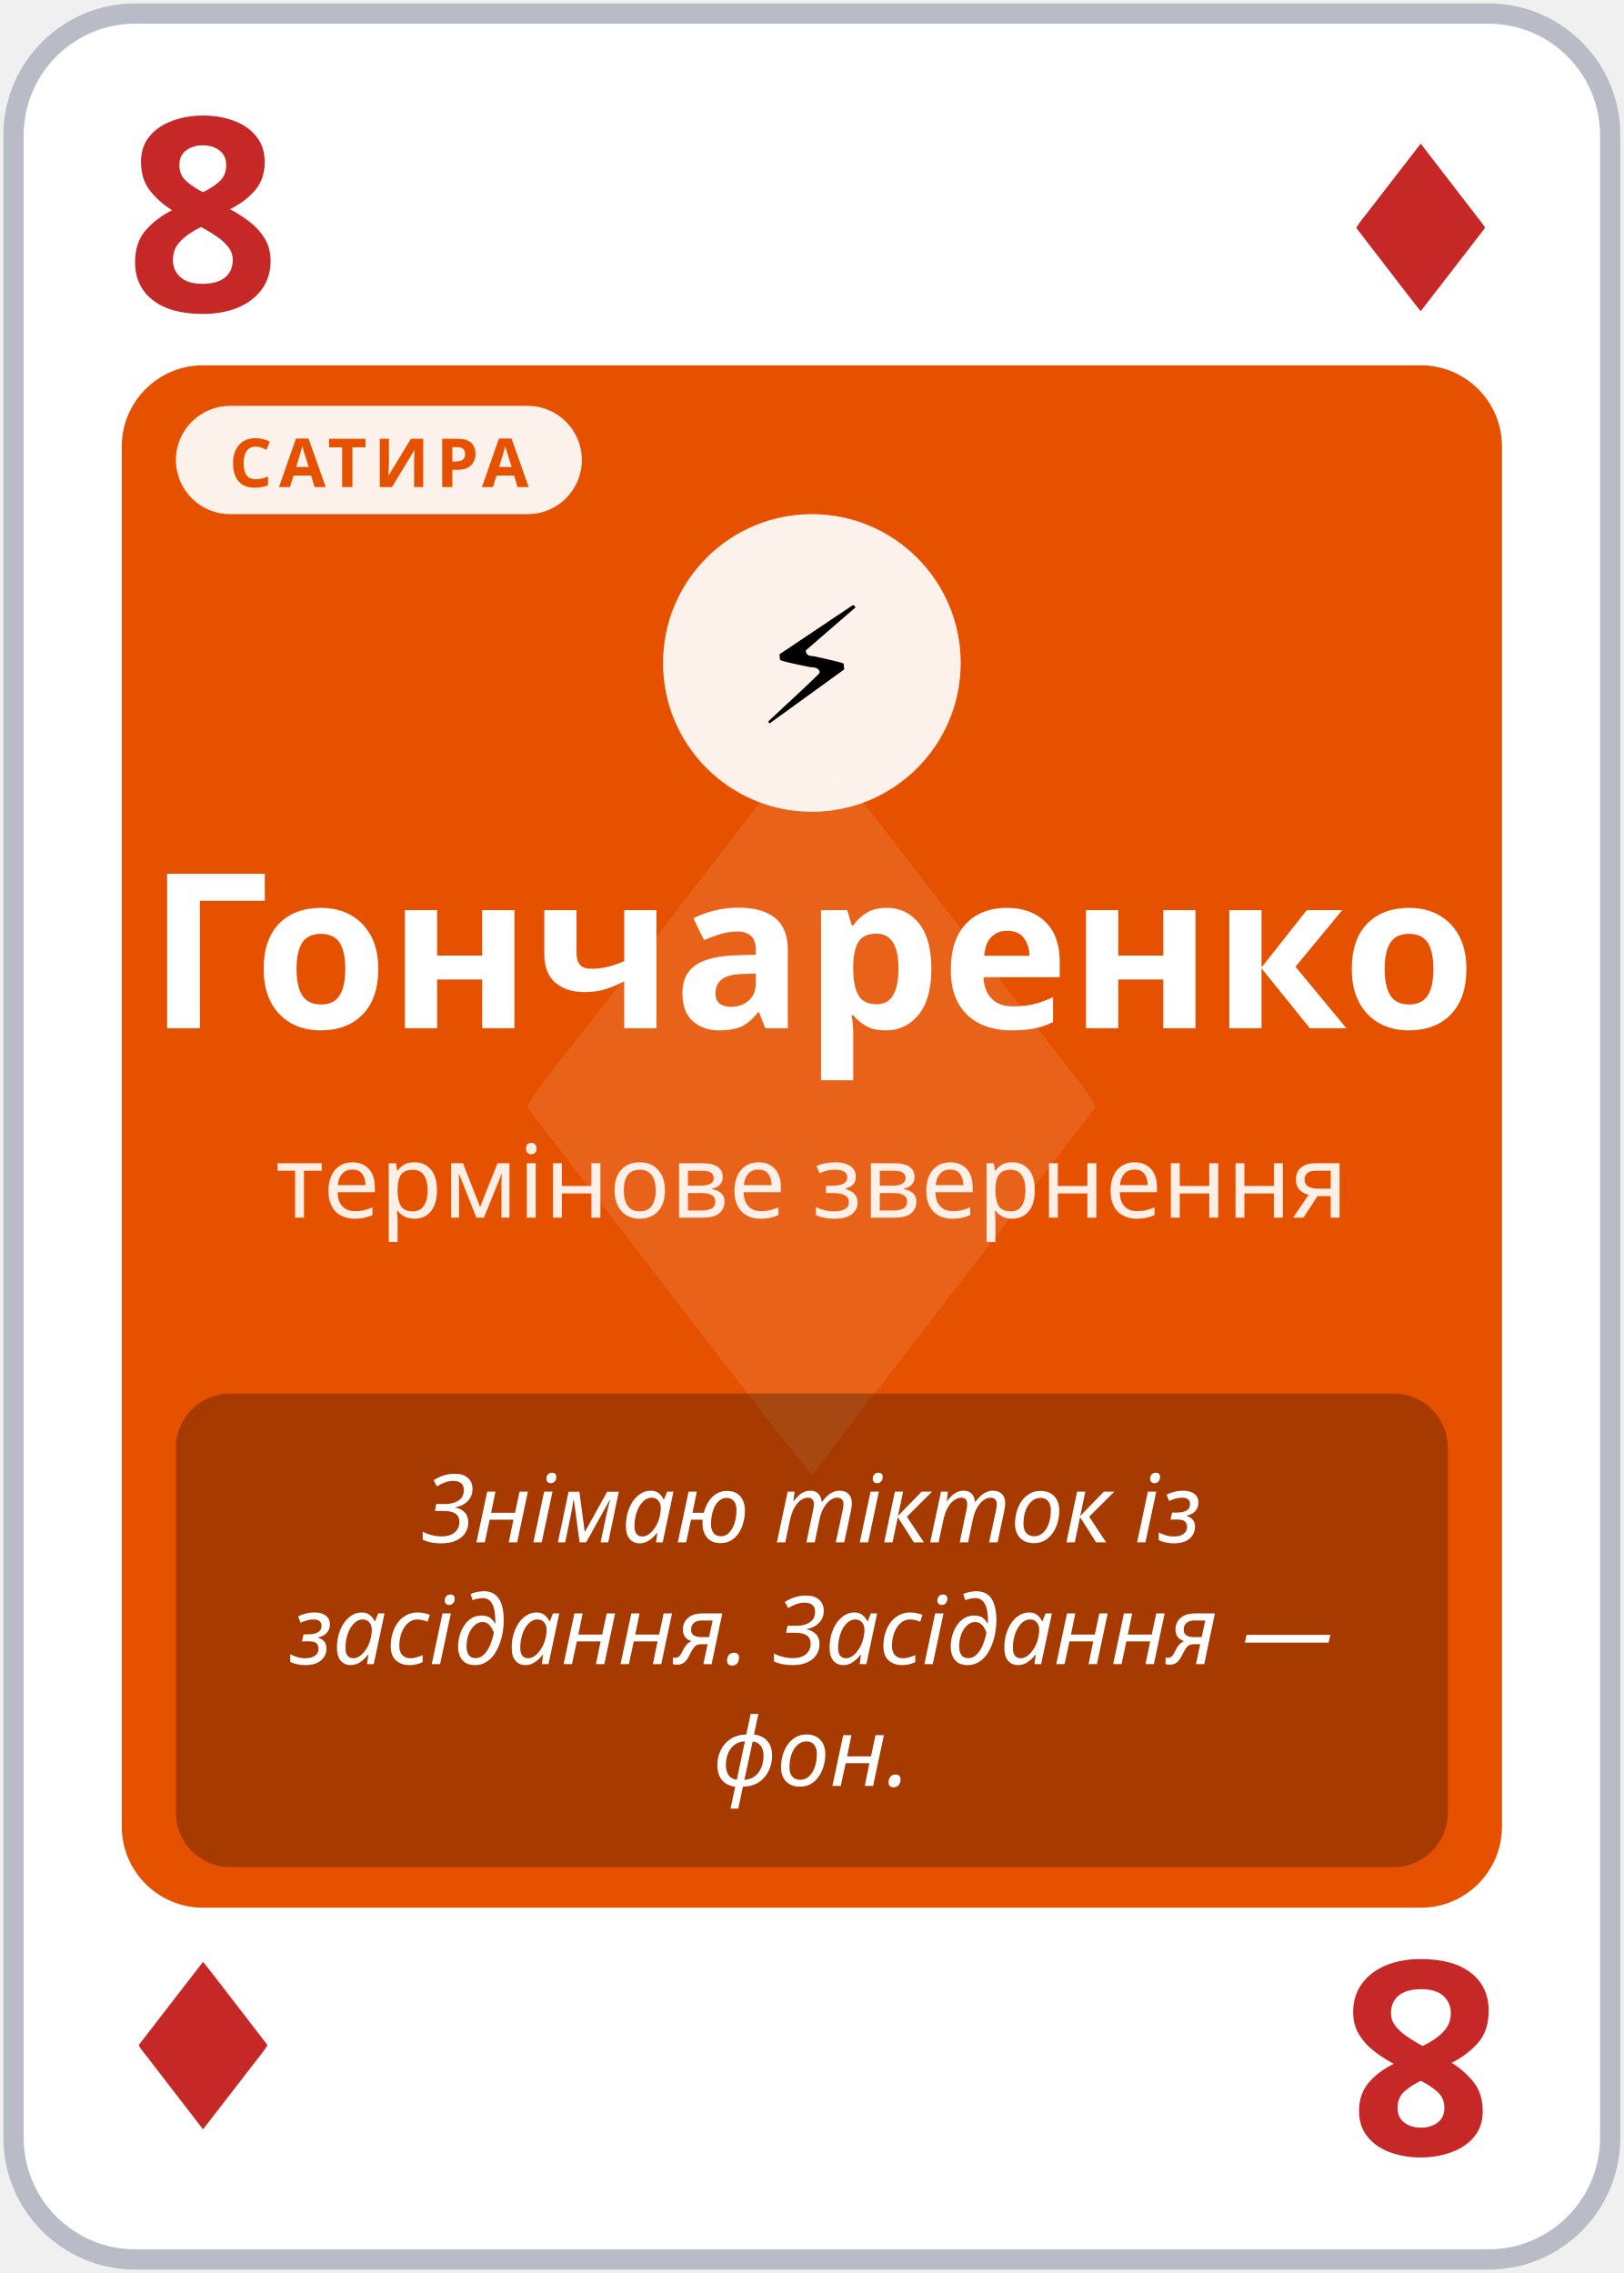
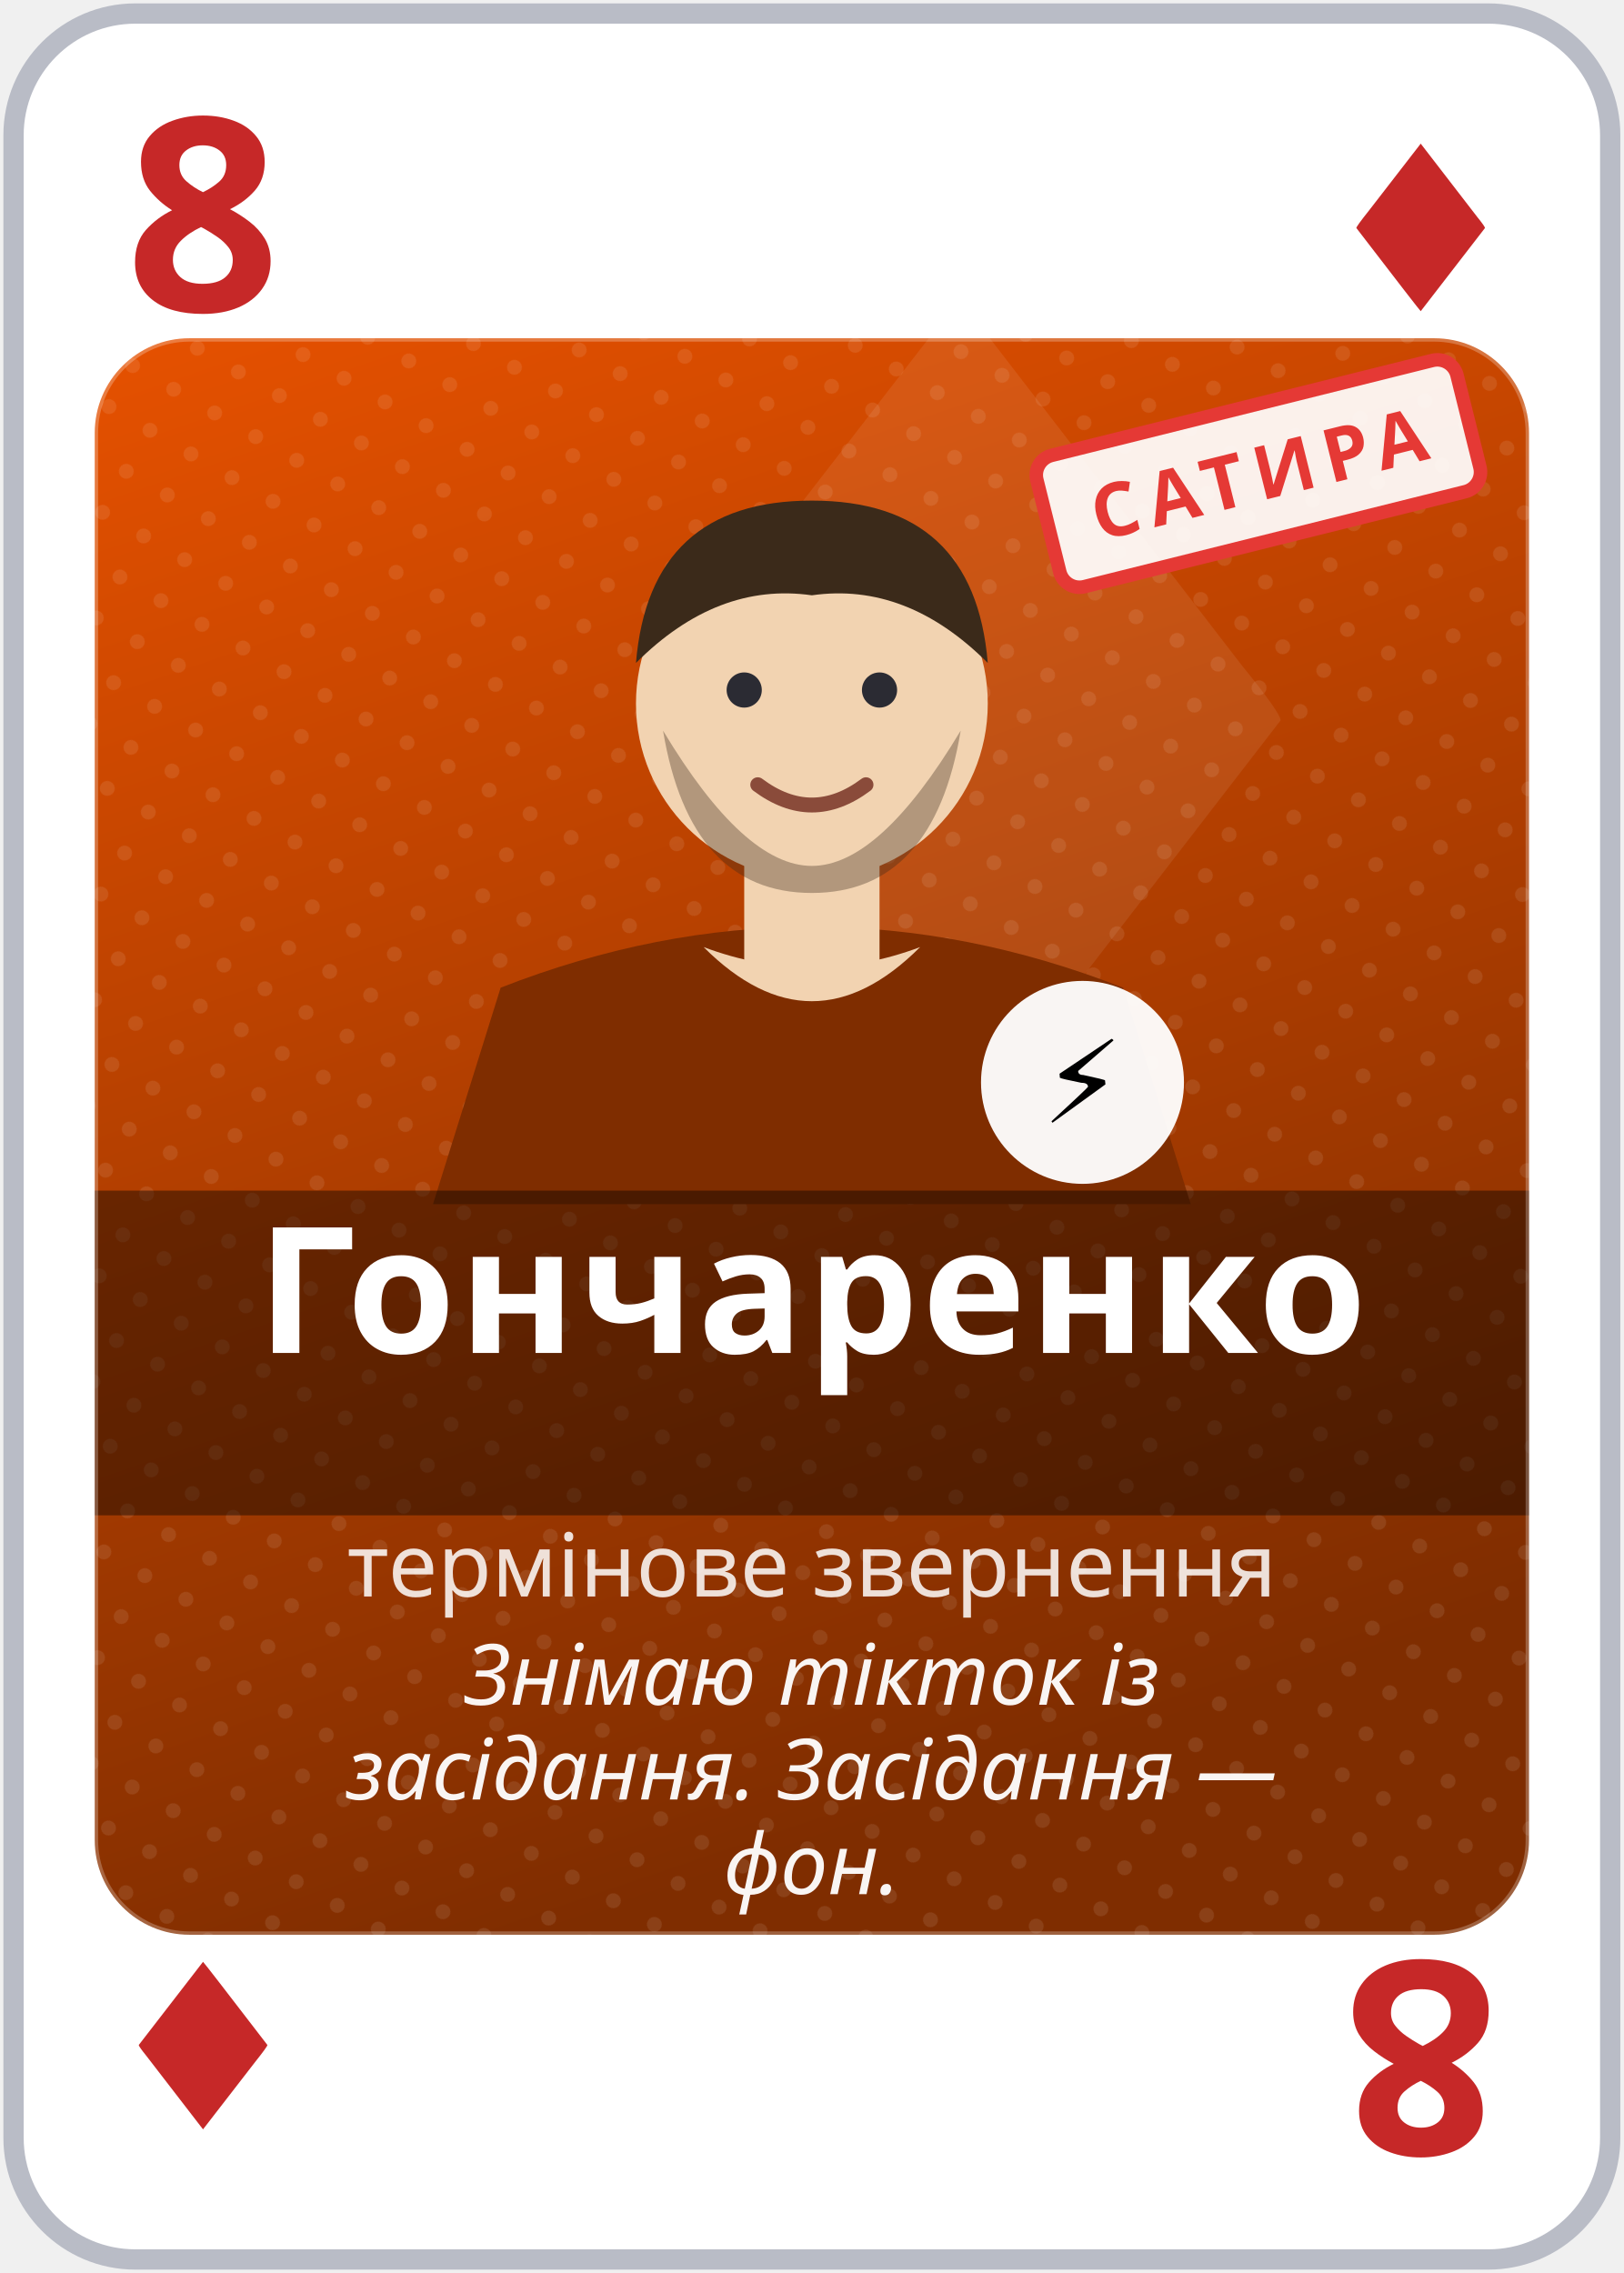
<svg xmlns="http://www.w3.org/2000/svg" viewBox="0 0 240 336" width="240" height="336">
+   <defs>
+     <linearGradient id="g-honcharenko-diamonds" x1="0" y1="0" x2="0.3" y2="1">
+       <stop offset="0" stop-color="#e65100" />
+       <stop offset="1" stop-color="#7f2d00" />
+     </linearGradient>
+     <pattern id="h-honcharenko-diamonds" width="7" height="7" patternUnits="userSpaceOnUse" patternTransform="rotate(30)">
+       <circle cx="2" cy="2" r="1.1" fill="#ffffff" fill-opacity="0.09" />
+     </pattern>
+     <clipPath id="c-honcharenko-diamonds">
+       <rect x="14" y="50" width="212" height="236" rx="14" />
+     </clipPath>
+   </defs>
  <rect x="2" y="2" width="236" height="332" rx="18" fill="#ffffff" stroke="#b9bcc6" stroke-width="3" />
-   <rect x="18" y="54" width="204" height="228" rx="12" fill="#e65100" />
-   <text x="120" y="218" text-anchor="middle" font-family="'Trebuchet MS', 'Segoe UI', sans-serif" font-weight="700" font-size="150" fill="#ffffff" fill-opacity="0.1">♦</text>
-   <rect x="26" y="60" width="60" height="16" rx="8" fill="#ffffff" fill-opacity="0.92" />
-   <text x="56" y="72" text-anchor="middle" font-family="'Trebuchet MS', 'Segoe UI', sans-serif" font-weight="700" font-size="10" letter-spacing="1" fill="#e65100">САТИРА</text>
-   <circle cx="120" cy="98" r="22" fill="#ffffff" fill-opacity="0.92" />
-   <text x="120" y="107" text-anchor="middle" font-size="24">⚡</text>
-   <text x="120" y="152" text-anchor="middle" font-family="'Trebuchet MS', 'Segoe UI', sans-serif" font-weight="700" font-size="32" fill="#ffffff">Гончаренко</text>
-   <text x="120" y="180" text-anchor="middle" font-family="'Trebuchet MS', 'Segoe UI', sans-serif" font-size="15" fill="#ffffff" fill-opacity="0.9">термінове звернення</text>
-   <rect x="26" y="206" width="188" height="70" rx="8" fill="#000000" fill-opacity="0.28" />
-   <text x="120" y="228" text-anchor="middle" font-family="'Trebuchet MS', 'Segoe UI', sans-serif" font-style="italic" font-size="14" fill="#ffffff">Знімаю тікток із</text>
-   <text x="120" y="246" text-anchor="middle" font-family="'Trebuchet MS', 'Segoe UI', sans-serif" font-style="italic" font-size="14" fill="#ffffff">засідання. Засідання —</text>
-   <text x="120" y="264" text-anchor="middle" font-family="'Trebuchet MS', 'Segoe UI', sans-serif" font-style="italic" font-size="14" fill="#ffffff">фон.</text>
+   <rect x="14" y="50" width="212" height="236" rx="14" fill="url(#g-honcharenko-diamonds)" />
+   <rect x="14" y="50" width="212" height="236" rx="14" fill="url(#h-honcharenko-diamonds)" />
+   <g clip-path="url(#c-honcharenko-diamonds)">
+     <text x="218" y="168" text-anchor="end" font-family="'Trebuchet MS', 'Segoe UI', sans-serif" font-weight="700" font-size="170" fill="#ffffff" fill-opacity="0.08">♦</text>
+     <g transform="translate(60 48) scale(1)">
+       <g class="avatar">
+         <path d="M4 130 L14 98 Q60 80 106 98 L116 130 Z" fill="#7f2d00" />
+         <path d="M44 92 Q60 108 76 92 Q60 98 44 92 Z" fill="#f2d3b1" />
+         <rect x="50" y="72" width="20" height="24" fill="#f2d3b1" />
+         <circle cx="60" cy="56" r="26" fill="#f2d3b1" />
+         <path d="M38 60 Q42 84 60 84 Q78 84 82 60 Q70 80 60 80 Q50 80 38 60 Z" fill="#3b2a1a" fill-opacity="0.35" />
+         <circle cx="50" cy="54" r="2.6" fill="#2b2b33" />
+         <circle cx="70" cy="54" r="2.6" fill="#2b2b33" />
+         <path d="M52 68 Q60 74 68 68" stroke="#8a4b3a" stroke-width="2.2" fill="none" stroke-linecap="round" />
+         <path d="M34 50 Q36 26 60 26 Q84 26 86 50 Q74 38 60 40 Q46 38 34 50 Z" fill="#3b2a1a" />
+         <circle cx="100" cy="112" r="15" fill="#ffffff" fill-opacity="0.95" />
+         <text x="100" y="118" text-anchor="middle" font-size="17">⚡</text>
+       </g>
+     </g>
+     <rect x="14" y="176" width="212" height="48" fill="#000000" fill-opacity="0.42" />
+   </g>
+   <rect x="14" y="50" width="212" height="236" rx="14" fill="none" stroke="#ffffff" stroke-opacity="0.25" />
+   <text x="120" y="200" text-anchor="middle" font-family="'Trebuchet MS', 'Segoe UI', sans-serif" font-weight="700" font-size="26" letter-spacing="0.5" fill="#ffffff">Гончаренко</text>
+   <text x="120" y="236" text-anchor="middle" font-family="'Trebuchet MS', 'Segoe UI', sans-serif" font-size="13" fill="#ffffff" fill-opacity="0.85">термінове звернення</text>
+   <text x="120" y="252" text-anchor="middle" font-family="'Trebuchet MS', 'Segoe UI', sans-serif" font-style="italic" font-size="12.5" fill="#ffffff" fill-opacity="0.95">Знімаю тікток із</text>
+   <text x="120" y="266" text-anchor="middle" font-family="'Trebuchet MS', 'Segoe UI', sans-serif" font-style="italic" font-size="12.5" fill="#ffffff" fill-opacity="0.95">засідання. Засідання —</text>
+   <text x="120" y="280" text-anchor="middle" font-family="'Trebuchet MS', 'Segoe UI', sans-serif" font-style="italic" font-size="12.5" fill="#ffffff" fill-opacity="0.95">фон.</text>
+   <g class="stamp" transform="translate(186 70) rotate(-14)">
+     <rect x="-32" y="-10" width="64" height="20" rx="3" fill="#ffffff" fill-opacity="0.92" stroke="#e53935" stroke-width="2" />
+     <text x="0" y="4" text-anchor="middle" font-family="'Trebuchet MS', 'Segoe UI', sans-serif" font-weight="700" font-size="11" letter-spacing="1.5" fill="#e53935">САТИРА</text>
+   </g>
  <g fill="#c62828" font-family="'Trebuchet MS', 'Segoe UI', sans-serif" font-weight="700">
    <text x="30" y="46" text-anchor="middle" font-size="40">8</text>
    <text x="210" y="46" text-anchor="middle" font-size="34">♦</text>
    <g transform="rotate(180 120 168)">
      <text x="30" y="46" text-anchor="middle" font-size="40">8</text>
      <text x="210" y="46" text-anchor="middle" font-size="34">♦</text>
    </g>
  </g>
</svg>
